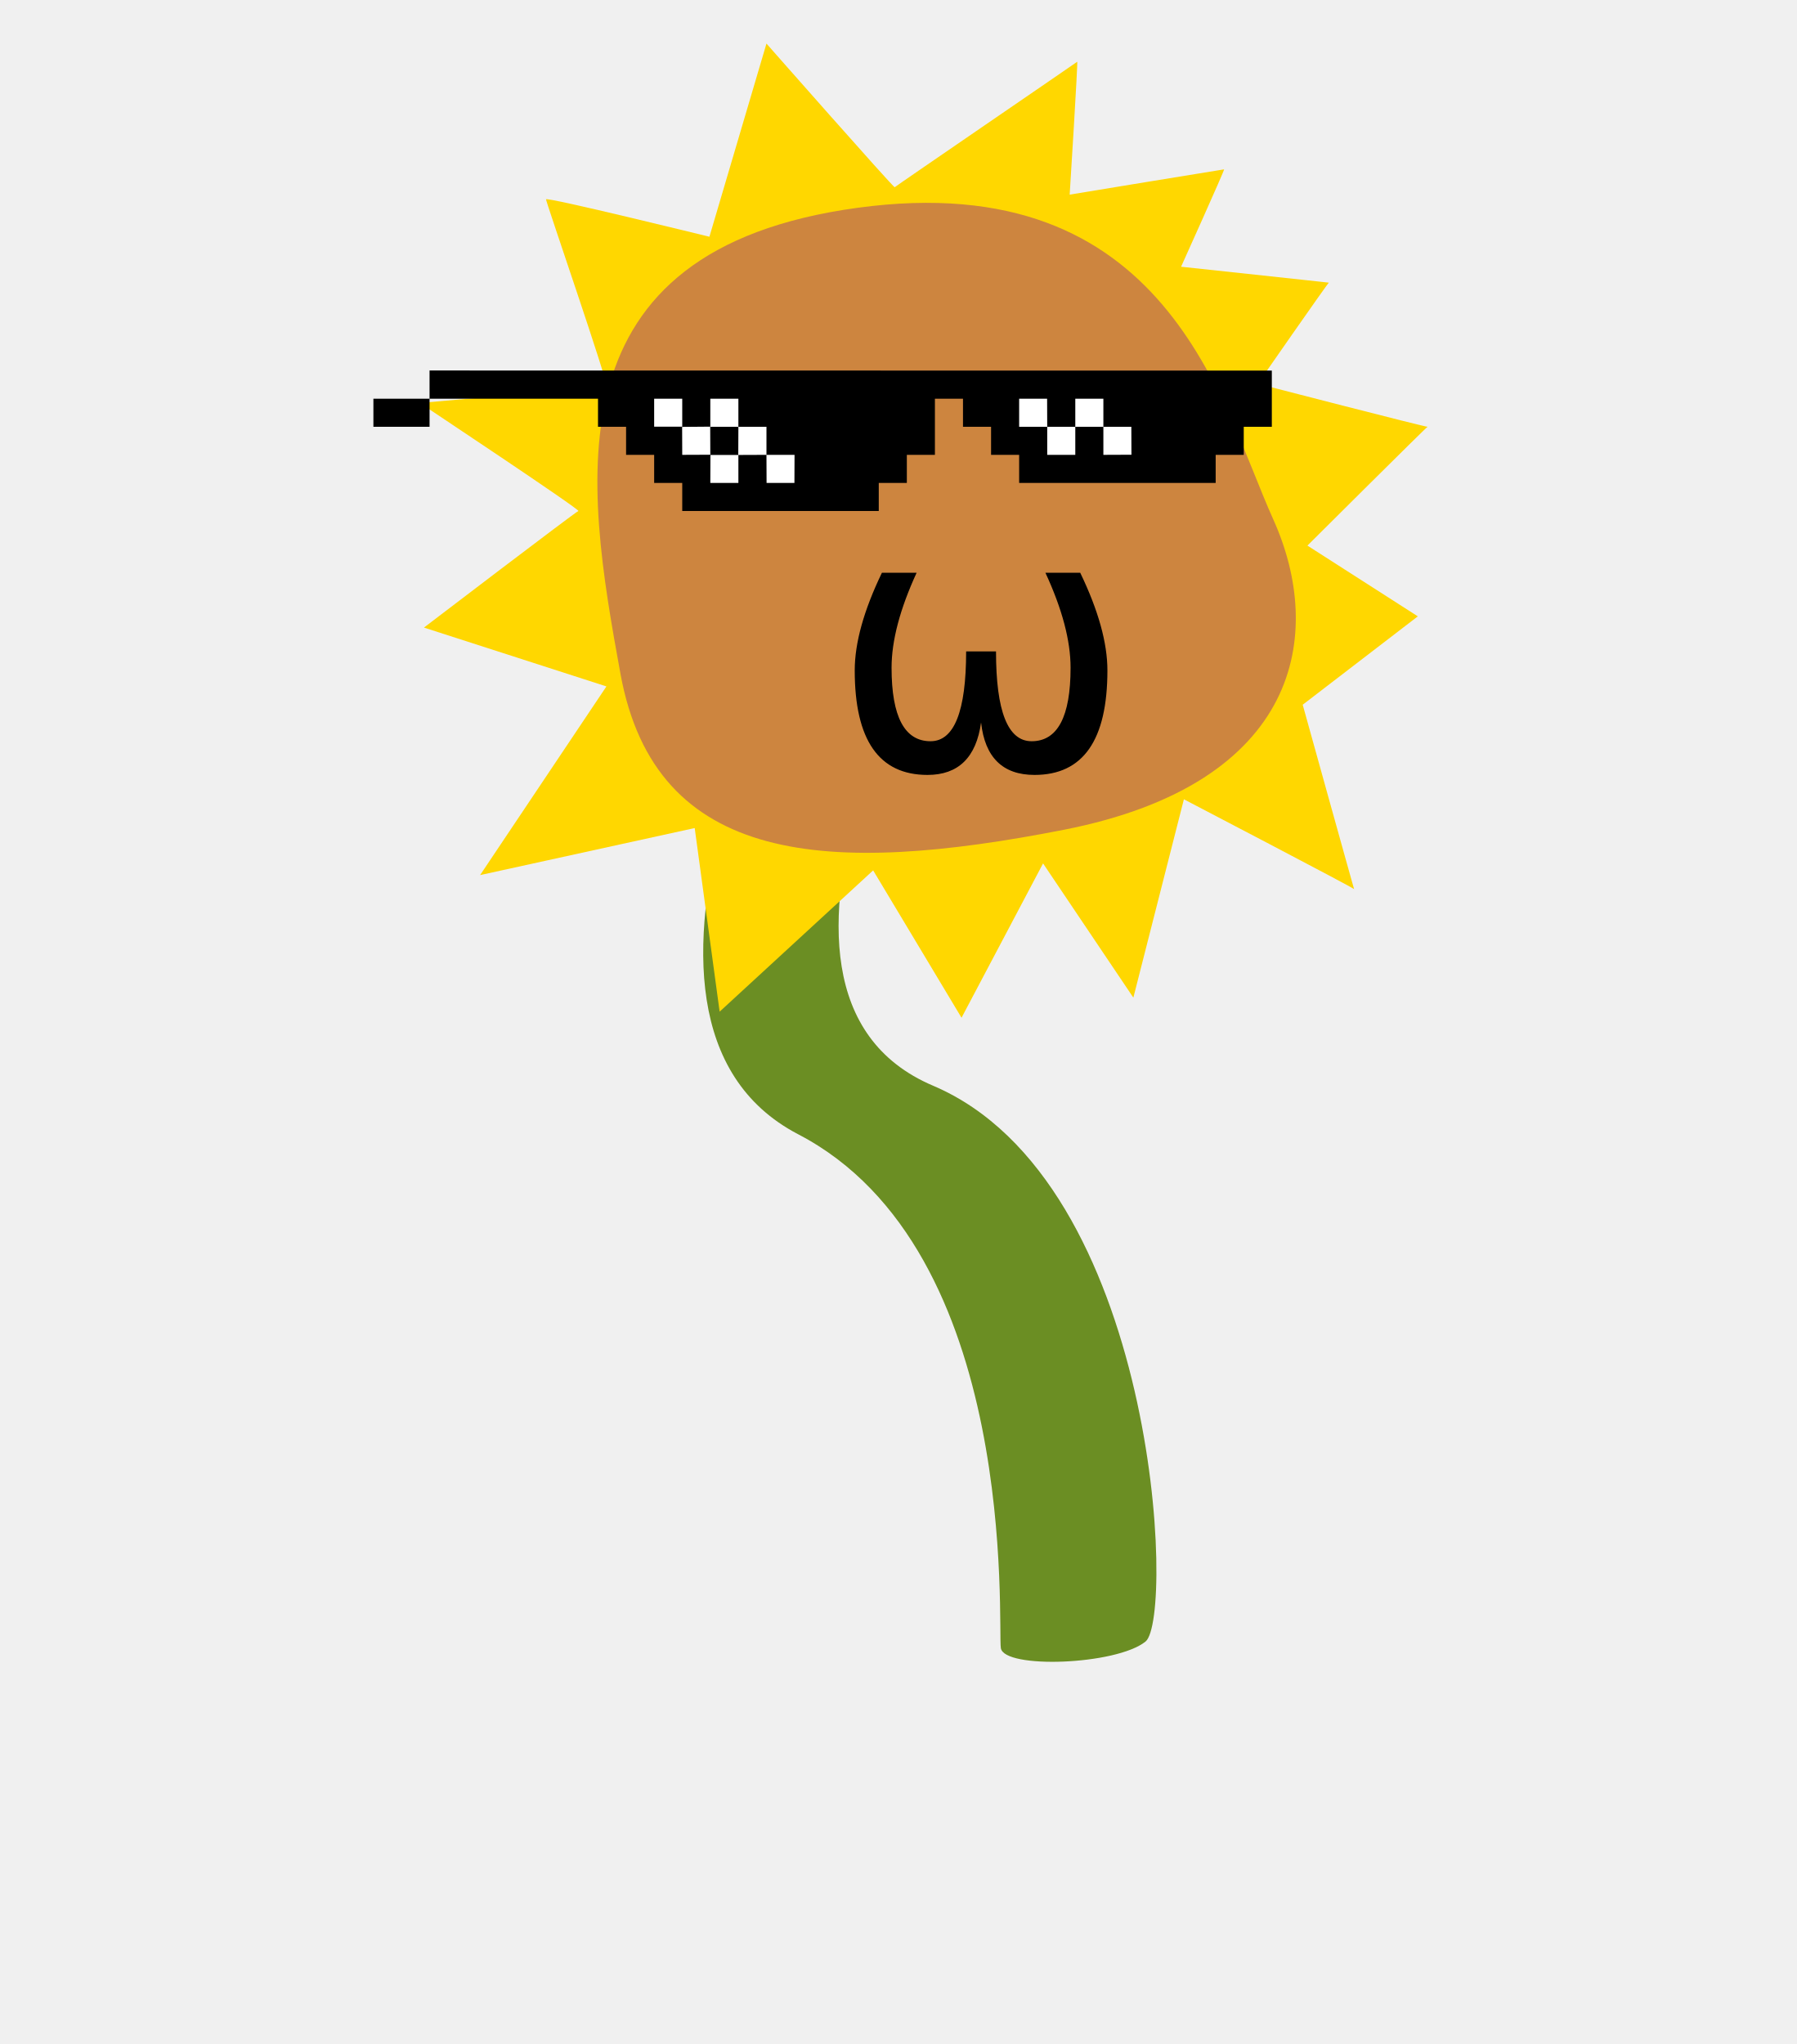
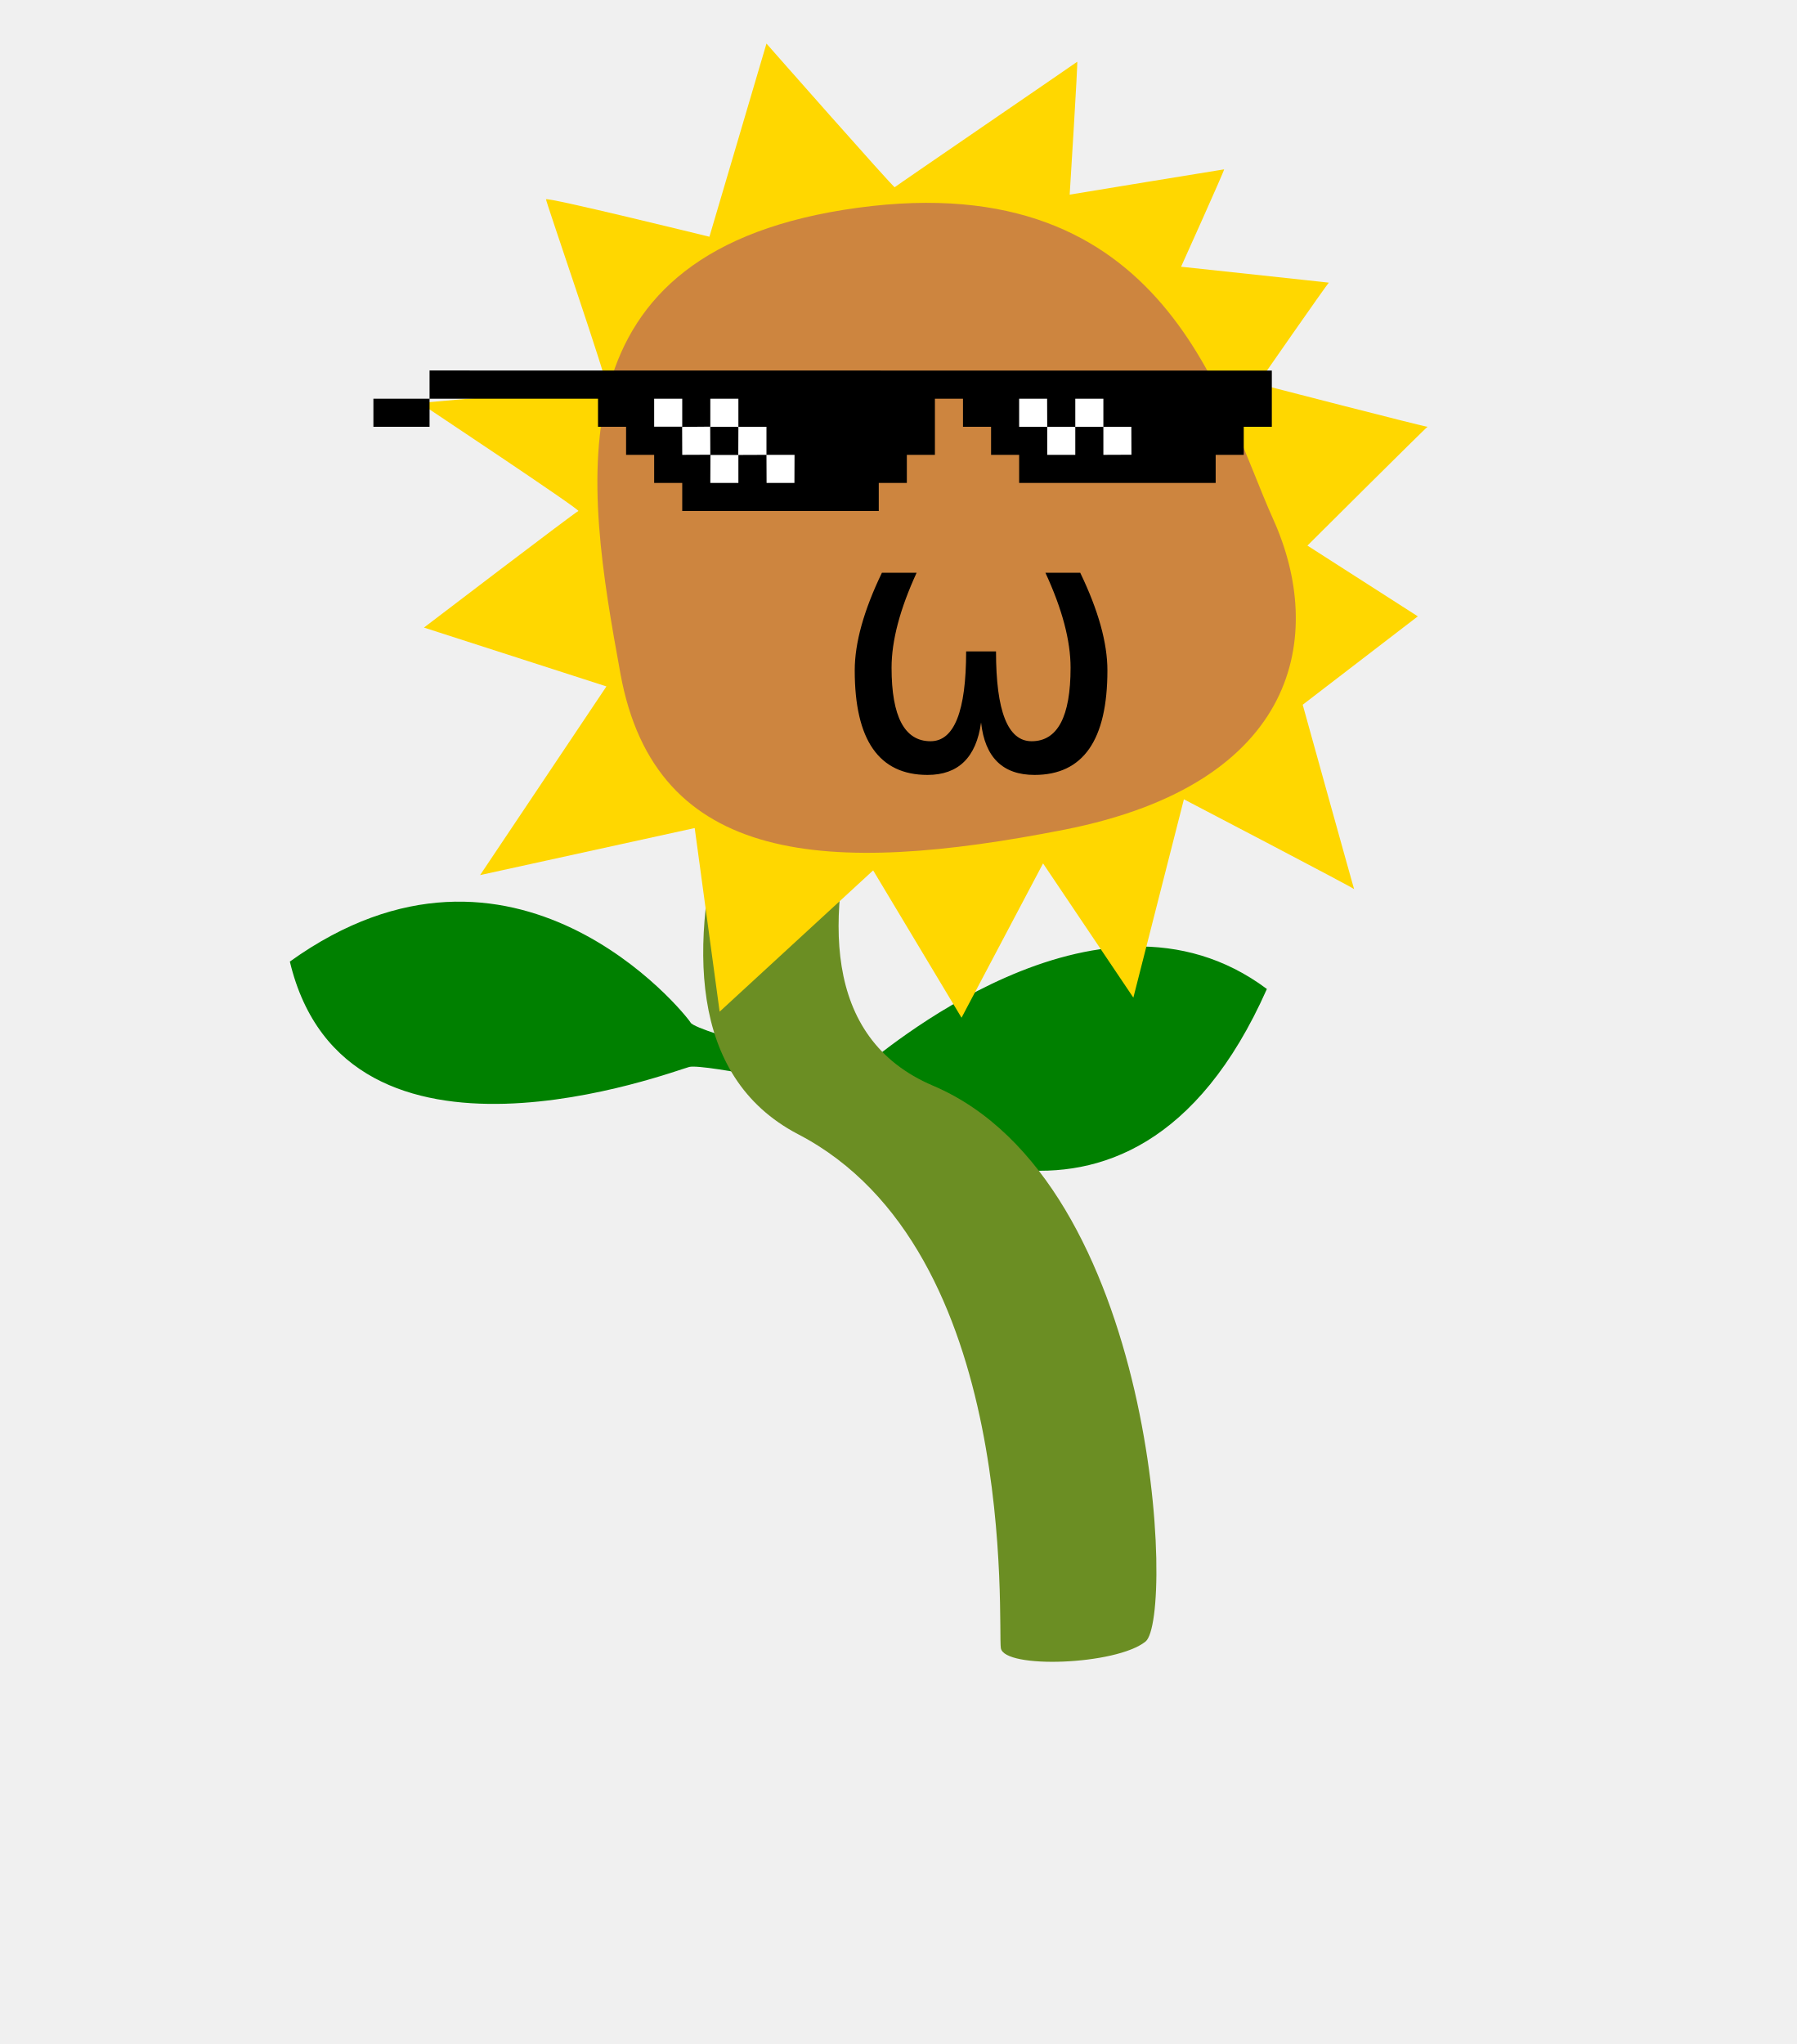
<svg xmlns="http://www.w3.org/2000/svg" width="160" height="182">
-   <path id="stem move1" fill="olivedrab" stroke="black" stroke-width="0" d="M 71.08,101.00            C 51.25,90.67 72.29,52.62 73.77,49.25              75.25,45.88 85.64,46.01 85.31,49.06              85.00,52.06 63.08,88.17 83.08,96.67              103.08,105.17 104.62,144.06 102.00,146.17              99.37,148.27 89.42,148.62 89.12,146.75              88.83,144.88 90.92,111.33 71.08,101.00 Z" />
-   <path id="petals" fill="gold" stroke="black" stroke-width="0" d="M 63.17,21.08            C 63.17,21.08 68.25,3.88 68.25,3.88              68.25,3.88 79.58,16.75 79.67,16.67              79.75,16.58 95.83,5.58 95.92,5.50              96.00,5.42 95.25,17.33 95.25,17.33              95.25,17.33 108.92,15.08 109.00,15.08              109.08,15.08 105.17,23.75 105.17,23.75              105.17,23.75 118.42,25.17 118.33,25.17              118.25,25.17 112.00,34.17 112.00,34.17              112.00,34.17 127.12,38.08 127.12,38.00              127.12,37.92 116.42,48.58 116.42,48.58              116.42,48.58 126.25,54.88 126.25,54.88              126.25,54.88 116.00,62.75 116.00,62.75              116.00,62.75 120.58,79.25 120.58,79.17              120.58,79.08 105.42,71.17 105.42,71.17              105.42,71.17 100.92,88.83 100.92,88.83              100.92,88.83 92.88,76.88 92.88,76.88              92.88,76.88 85.62,90.62 85.62,90.62              85.62,90.62 77.75,77.50 77.75,77.50              77.75,77.50 64.08,90.08 64.08,90.08              64.08,90.08 61.86,73.73 61.86,73.73              61.86,73.73 42.75,77.92 42.75,77.92              42.75,77.92 54.00,61.12 54.00,61.12              54.00,61.12 37.75,55.88 37.75,55.88              37.75,55.88 51.25,45.58 51.50,45.50              51.75,45.42 37.38,35.88 37.38,35.88              37.38,35.88 53.75,34.46 54.00,34.38              54.25,34.29 48.62,18.00 48.62,17.75              48.62,17.50 63.17,21.08 63.17,21.08 Z            M 38.25,35.50M 38.25,35.50" />
-   <path id="core" fill="peru" stroke="black" stroke-width="0" d="M 76.38,18.50            C 104.00,14.75 108.75,36.00 113.38,46.25              118.00,56.50 115.75,69.75 94.75,73.88              73.75,78.00 58.38,77.12 55.25,60.00              52.12,42.88 48.75,22.25 76.38,18.50 Z" />
-   <path id="dealwithit" fill="black" stroke="black" stroke-width="0" d="M 33.25,38.00            C 33.25,38.00 38.25,38.00 38.25,38.00              38.25,38.00 38.25,35.50 38.25,35.50              38.25,35.50 33.25,35.50 33.25,35.50              33.25,35.50 33.25,38.00 33.25,38.00 Z            M 38.25,32.99            C 38.25,32.99 38.25,35.50 38.25,35.50              38.25,35.50 53.25,35.50 53.25,35.50              53.25,35.50 53.25,38.00 53.25,38.00              53.25,38.00 55.75,38.00 55.75,38.00              55.75,38.00 55.75,40.50 55.75,40.50              55.75,40.50 58.25,40.50 58.25,40.50              58.25,40.50 58.25,43.00 58.25,43.00              58.25,43.00 60.75,43.00 60.75,43.00              60.75,43.00 60.75,45.50 60.75,45.50              60.75,45.50 78.25,45.50 78.25,45.50              78.25,45.50 78.25,43.00 78.25,43.00              78.25,43.00 80.75,43.00 80.75,43.00              80.75,43.00 80.75,40.50 80.75,40.50              80.75,40.50 83.25,40.50 83.25,40.50              83.25,40.50 83.25,35.50 83.25,35.50              83.25,35.50 85.75,35.50 85.75,35.50              85.75,35.50 85.75,38.00 85.75,38.00              85.75,38.00 88.25,38.00 88.25,38.00              88.25,38.00 88.25,40.50 88.25,40.50              88.25,40.50 90.75,40.50 90.75,40.50              90.75,40.50 90.75,43.00 90.75,43.00              90.75,43.00 108.25,43.00 108.25,43.00              108.25,43.00 108.25,40.50 108.25,40.50              108.25,40.50 110.75,40.50 110.75,40.50              110.75,40.50 110.75,38.00 110.75,38.00              110.75,38.00 113.25,38.00 113.25,38.00              113.25,38.00 113.25,33.00 113.25,33.00              113.25,33.00 38.25,32.99 38.25,32.99 Z" />
-   <path id="highlights" fill="white" stroke="black" stroke-width="0" d="M 58.25,35.50            C 58.25,35.50 58.25,37.99 58.25,37.99              58.25,37.99 60.75,37.99 60.75,37.99              60.75,37.99 60.75,35.50 60.75,35.50              60.75,35.50 58.25,35.50 58.25,35.50 Z            M 60.74,38.01            C 60.74,38.01 63.24,37.99 63.24,37.99              63.24,37.99 63.25,40.49 63.25,40.49              63.25,40.49 60.75,40.50 60.75,40.50              60.75,40.50 60.74,38.01 60.74,38.01 Z            M 63.25,35.50            C 63.25,35.50 63.25,38.00 63.25,38.00              63.25,38.00 65.75,38.00 65.75,38.00              65.75,38.00 65.75,35.50 65.75,35.50              65.75,35.50 63.25,35.50 63.25,35.50 Z            M 65.75,38.00            C 65.75,38.00 65.74,40.51 65.74,40.51              65.74,40.51 68.25,40.50 68.25,40.50              68.25,40.50 68.25,38.00 68.25,38.00              68.25,38.00 65.75,38.00 65.75,38.00 Z            M 63.26,40.51            C 63.26,40.51 63.25,43.00 63.25,43.00              63.25,43.00 65.75,43.00 65.75,43.00              65.75,43.00 65.75,40.51 65.75,40.51              65.75,40.51 63.26,40.51 63.26,40.51 Z            M 68.25,40.50            C 68.25,40.50 68.26,43.00 68.26,43.00              68.26,43.00 70.74,43.00 70.74,43.00              70.74,43.00 70.75,40.50 70.75,40.50              70.75,40.50 68.25,40.50 68.25,40.50 Z            M 90.75,35.50            C 90.75,35.50 90.75,38.00 90.75,38.00              90.75,38.00 93.25,38.00 93.25,38.00              93.25,38.00 93.24,35.50 93.24,35.50              93.24,35.50 90.75,35.50 90.75,35.50 Z            M 93.25,38.00            C 93.25,38.00 93.25,40.50 93.25,40.50              93.25,40.50 95.75,40.50 95.75,40.50              95.75,40.50 95.75,38.00 95.75,38.00              95.75,38.00 93.25,38.00 93.25,38.00 Z            M 95.75,35.50            C 95.75,35.50 95.75,38.00 95.75,38.00              95.75,38.00 98.25,38.00 98.25,38.00              98.25,38.00 98.25,35.50 98.25,35.50              98.25,35.50 95.75,35.50 95.75,35.50 Z            M 98.25,38.00            C 98.25,38.00 98.25,40.50 98.25,40.50              98.25,40.50 100.75,40.49 100.75,40.49              100.75,40.49 100.74,38.00 100.74,38.00              100.74,38.00 98.25,38.00 98.25,38.00 Z" />
-   <path fill="black" stroke="black" stroke-width="0" d="M 87.36,64.33            C 87.70,67.44 89.29,69.00 92.12,69.00              96.45,69.00 98.61,65.90 98.61,59.69              98.61,57.24 97.80,54.34 96.19,51.00              96.19,51.00 93.09,51.00 93.09,51.00              94.58,54.22 95.33,57.04 95.33,59.45              95.33,63.82 94.17,66.00 91.86,66.00              89.74,66.00 88.69,63.33 88.69,58.00              88.69,58.00 86.03,58.00 86.03,58.00              86.03,63.33 84.97,66.00 82.86,66.00              80.55,66.00 79.39,63.82 79.39,59.45              79.39,57.04 80.14,54.22 81.62,51.00              81.62,51.00 78.53,51.00 78.53,51.00              76.92,54.34 76.11,57.24 76.11,59.69              76.11,65.90 78.27,69.00 82.59,69.00              85.34,69.00 86.93,67.44 87.36,64.33 Z" />
+   <path fill="green" d="M 76.38,98.38            C 77.82,99.61 100.44,115.94 112.81,88.06              97.69,76.75 77.94,94.31 76.91,94.94              75.88,95.56 62.00,91.91 61.50,91.06              61.00,90.22 45.75,71.31 25.81,85.62              30.81,106.56 60.09,95.31 61.38,95.00              62.66,94.69 74.93,97.14 76.38,98.38 Z" />
+   <path fill="olivedrab" d="M 71.08,101.00            C 51.25,90.67 72.29,52.62 73.77,49.25              75.25,45.88 85.64,46.01 85.31,49.06              85.00,52.06 63.08,88.17 83.08,96.67              103.08,105.17 104.62,144.06 102.00,146.17              99.37,148.27 89.42,148.62 89.12,146.75              88.83,144.88 90.92,111.33 71.08,101.00 Z" />
+   <path fill="gold" d="M 63.17,21.08            C 63.17,21.08 68.25,3.88 68.25,3.88              68.25,3.88 79.58,16.75 79.67,16.67              79.75,16.58 95.83,5.58 95.92,5.50              96.00,5.42 95.25,17.33 95.25,17.33              95.25,17.33 108.92,15.08 109.00,15.08              109.08,15.08 105.17,23.75 105.17,23.75              105.17,23.75 118.42,25.17 118.33,25.17              118.25,25.17 112.00,34.17 112.00,34.17              112.00,34.17 127.12,38.08 127.12,38.00              127.12,37.92 116.42,48.58 116.42,48.58              116.42,48.58 126.25,54.88 126.25,54.88              126.25,54.88 116.00,62.75 116.00,62.75              116.00,62.75 120.58,79.25 120.58,79.17              120.58,79.08 105.42,71.17 105.42,71.17              105.42,71.17 100.92,88.83 100.92,88.83              100.92,88.83 92.88,76.88 92.88,76.88              92.88,76.88 85.62,90.62 85.62,90.62              85.62,90.62 77.75,77.50 77.75,77.50              77.75,77.50 64.08,90.08 64.08,90.08              64.08,90.08 61.86,73.73 61.86,73.73              61.86,73.73 42.75,77.92 42.75,77.92              42.75,77.92 54.00,61.12 54.00,61.12              54.00,61.12 37.75,55.88 37.75,55.88              37.75,55.88 51.25,45.58 51.50,45.50              51.75,45.42 37.38,35.88 37.38,35.88              37.38,35.88 53.75,34.46 54.00,34.38              54.25,34.29 48.62,18.00 48.62,17.75              48.62,17.50 63.17,21.08 63.17,21.08 Z            M 38.25,35.50M 38.25,35.50" />
+   <path fill="peru" d="M 76.38,18.50            C 104.00,14.75 108.75,36.00 113.38,46.25              118.00,56.50 115.75,69.75 94.75,73.88              73.75,78.00 58.38,77.12 55.25,60.00              52.12,42.88 48.75,22.25 76.38,18.50 Z" />
+   <path fill="black" d="M 33.25,38.00            C 33.25,38.00 38.25,38.00 38.25,38.00              38.25,38.00 38.25,35.50 38.25,35.50              38.25,35.50 33.25,35.50 33.25,35.50              33.25,35.50 33.25,38.00 33.25,38.00 Z            M 38.25,32.99            C 38.25,32.99 38.25,35.50 38.25,35.50              38.25,35.50 53.25,35.50 53.25,35.50              53.25,35.50 53.25,38.00 53.25,38.00              53.25,38.00 55.75,38.00 55.75,38.00              55.75,38.00 55.75,40.50 55.75,40.50              55.75,40.50 58.25,40.50 58.25,40.50              58.25,40.50 58.25,43.00 58.25,43.00              58.25,43.00 60.75,43.00 60.75,43.00              60.75,43.00 60.75,45.50 60.75,45.50              60.75,45.50 78.25,45.50 78.25,45.50              78.25,45.50 78.25,43.00 78.25,43.00              78.25,43.00 80.75,43.00 80.75,43.00              80.75,43.00 80.75,40.50 80.75,40.50              80.75,40.50 83.25,40.50 83.25,40.50              83.25,40.50 83.25,35.50 83.25,35.50              83.25,35.50 85.75,35.50 85.75,35.50              85.75,35.50 85.75,38.00 85.75,38.00              85.75,38.00 88.25,38.00 88.25,38.00              88.25,38.00 88.25,40.50 88.25,40.50              88.25,40.50 90.75,40.50 90.75,40.50              90.75,40.50 90.75,43.00 90.75,43.00              90.75,43.00 108.25,43.00 108.25,43.00              108.25,43.00 108.25,40.50 108.25,40.50              108.25,40.50 110.75,40.50 110.75,40.50              110.75,40.50 110.75,38.00 110.75,38.00              110.75,38.00 113.25,38.00 113.25,38.00              113.25,38.00 113.25,33.00 113.25,33.00              113.25,33.00 38.25,32.99 38.25,32.99 Z" />
+   <path fill="white" d="M 58.25,35.50            C 58.25,35.50 58.25,37.99 58.25,37.99              58.25,37.99 60.75,37.99 60.75,37.99              60.75,37.99 60.75,35.50 60.75,35.50              60.75,35.50 58.25,35.50 58.25,35.50 Z            M 60.74,38.01            C 60.74,38.01 63.24,37.99 63.24,37.99              63.24,37.99 63.25,40.49 63.25,40.49              63.25,40.49 60.75,40.50 60.75,40.50              60.75,40.50 60.74,38.01 60.74,38.01 Z            M 63.25,35.50            C 63.25,35.50 63.25,38.00 63.25,38.00              63.25,38.00 65.75,38.00 65.75,38.00              65.75,38.00 65.75,35.50 65.75,35.50              65.75,35.50 63.25,35.50 63.25,35.50 Z            M 65.75,38.00            C 65.75,38.00 65.74,40.51 65.74,40.51              65.74,40.51 68.25,40.50 68.25,40.50              68.25,40.50 68.25,38.00 68.25,38.00              68.25,38.00 65.75,38.00 65.75,38.00 Z            M 63.26,40.51            C 63.26,40.51 63.25,43.00 63.25,43.00              63.25,43.00 65.75,43.00 65.75,43.00              65.75,43.00 65.75,40.51 65.75,40.51              65.75,40.51 63.26,40.51 63.26,40.51 Z            M 68.25,40.50            C 68.25,40.50 68.26,43.00 68.26,43.00              68.26,43.00 70.74,43.00 70.74,43.00              70.74,43.00 70.75,40.50 70.75,40.50              70.75,40.50 68.25,40.50 68.25,40.50 Z            M 90.75,35.50            C 90.75,35.50 90.75,38.00 90.75,38.00              90.75,38.00 93.25,38.00 93.25,38.00              93.25,38.00 93.24,35.50 93.24,35.50              93.24,35.50 90.75,35.50 90.75,35.50 Z            M 93.25,38.00            C 93.25,38.00 93.25,40.50 93.25,40.50              93.25,40.50 95.75,40.50 95.75,40.50              95.75,40.50 95.75,38.00 95.75,38.00              95.75,38.00 93.25,38.00 93.25,38.00 Z            M 95.75,35.50            C 95.75,35.50 95.75,38.00 95.75,38.00              95.75,38.00 98.25,38.00 98.25,38.00              98.25,38.00 98.25,35.50 98.25,35.50              98.25,35.50 95.75,35.50 95.75,35.50 Z            M 98.25,38.00            C 98.25,38.00 98.25,40.50 98.25,40.50              98.25,40.50 100.75,40.49 100.75,40.49              100.75,40.49 100.74,38.00 100.74,38.00              100.74,38.00 98.25,38.00 98.25,38.00 Z" />
+   <path fill="black" d="M 87.36,64.33            C 87.70,67.44 89.29,69.00 92.12,69.00              96.45,69.00 98.61,65.90 98.61,59.69              98.61,57.24 97.80,54.34 96.19,51.00              96.19,51.00 93.09,51.00 93.09,51.00              94.58,54.22 95.33,57.04 95.33,59.45              95.33,63.82 94.17,66.00 91.86,66.00              89.74,66.00 88.69,63.33 88.69,58.00              88.69,58.00 86.03,58.00 86.03,58.00              86.03,63.33 84.97,66.00 82.86,66.00              80.55,66.00 79.39,63.82 79.39,59.45              79.39,57.04 80.14,54.22 81.62,51.00              81.62,51.00 78.53,51.00 78.53,51.00              76.92,54.34 76.11,57.24 76.11,59.69              76.11,65.90 78.27,69.00 82.59,69.00              85.34,69.00 86.93,67.44 87.36,64.33 Z" />
</svg>
